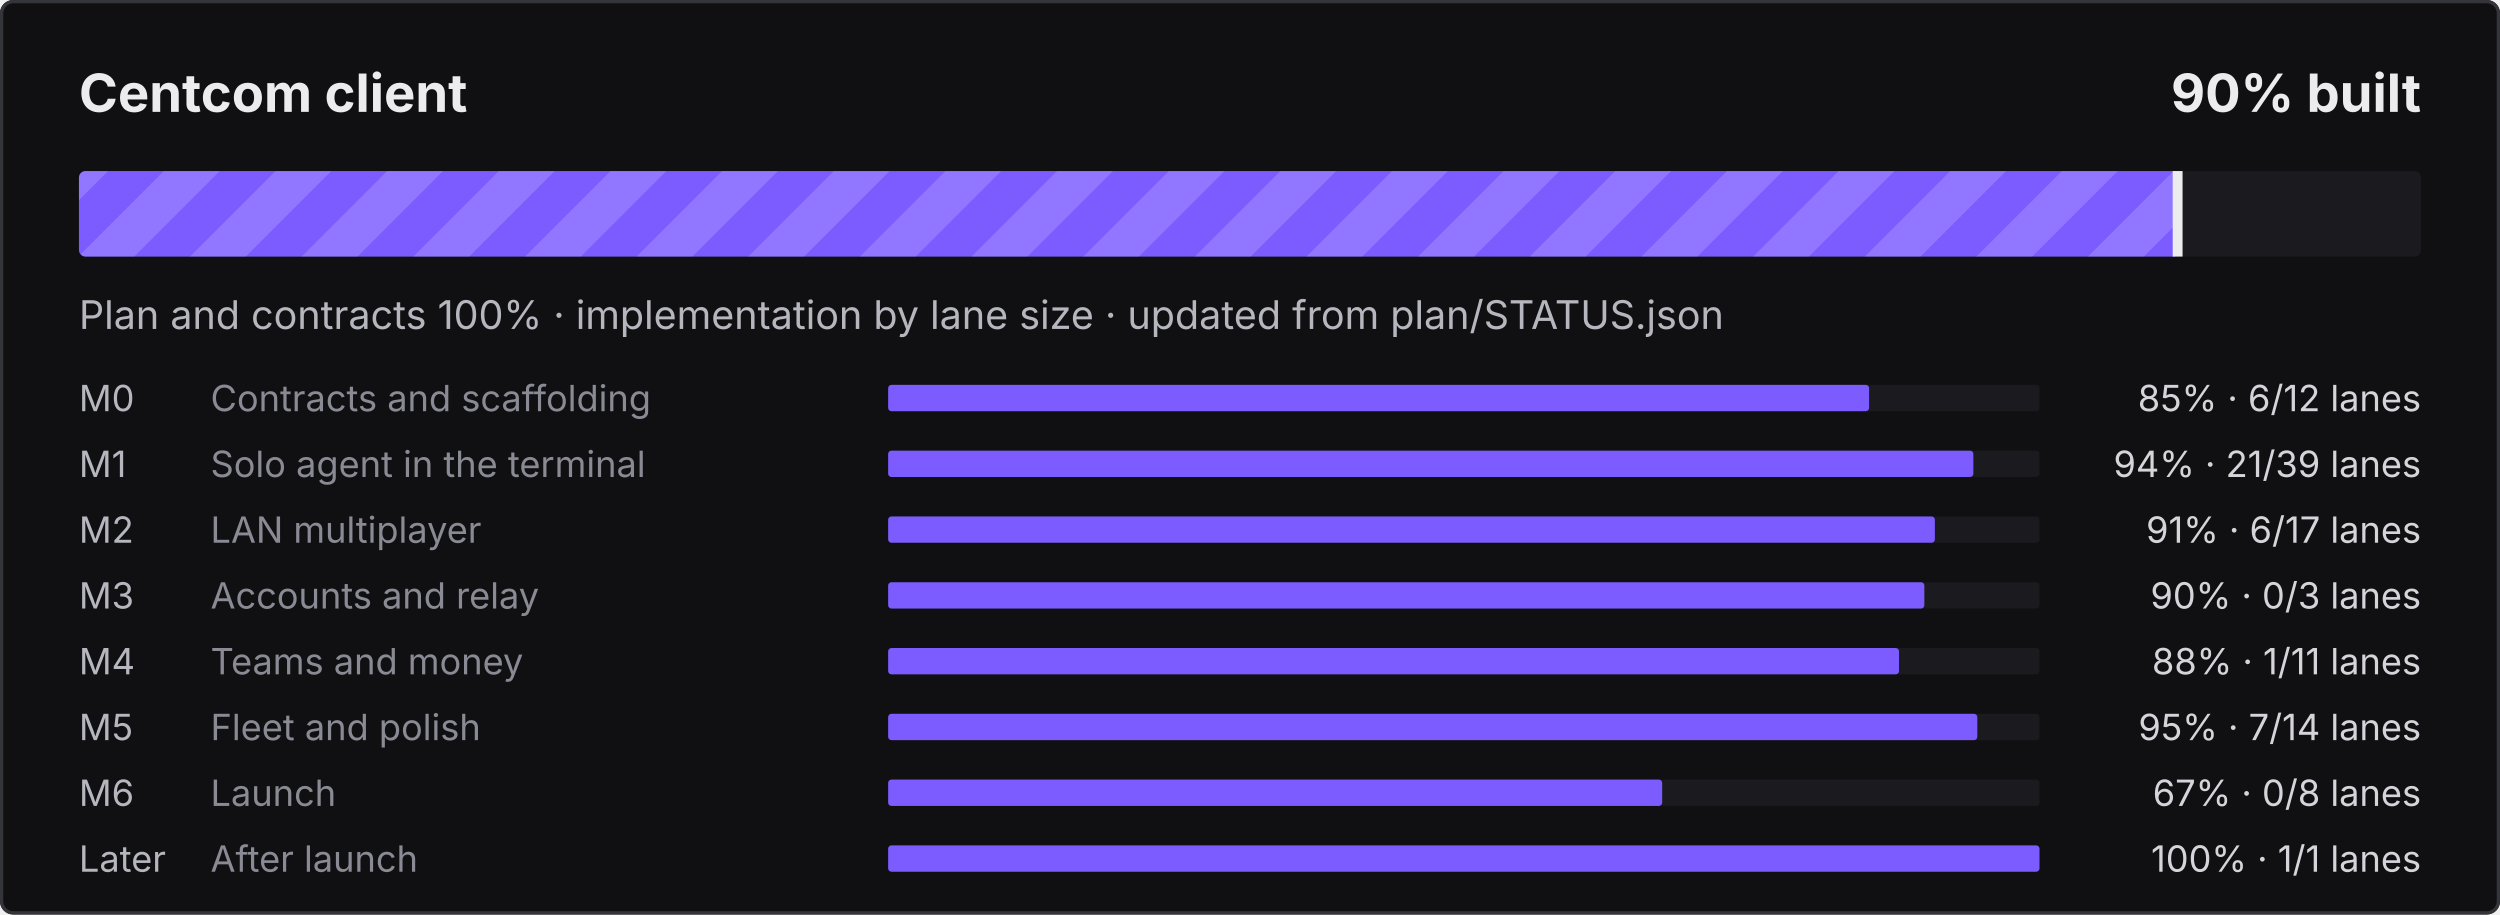
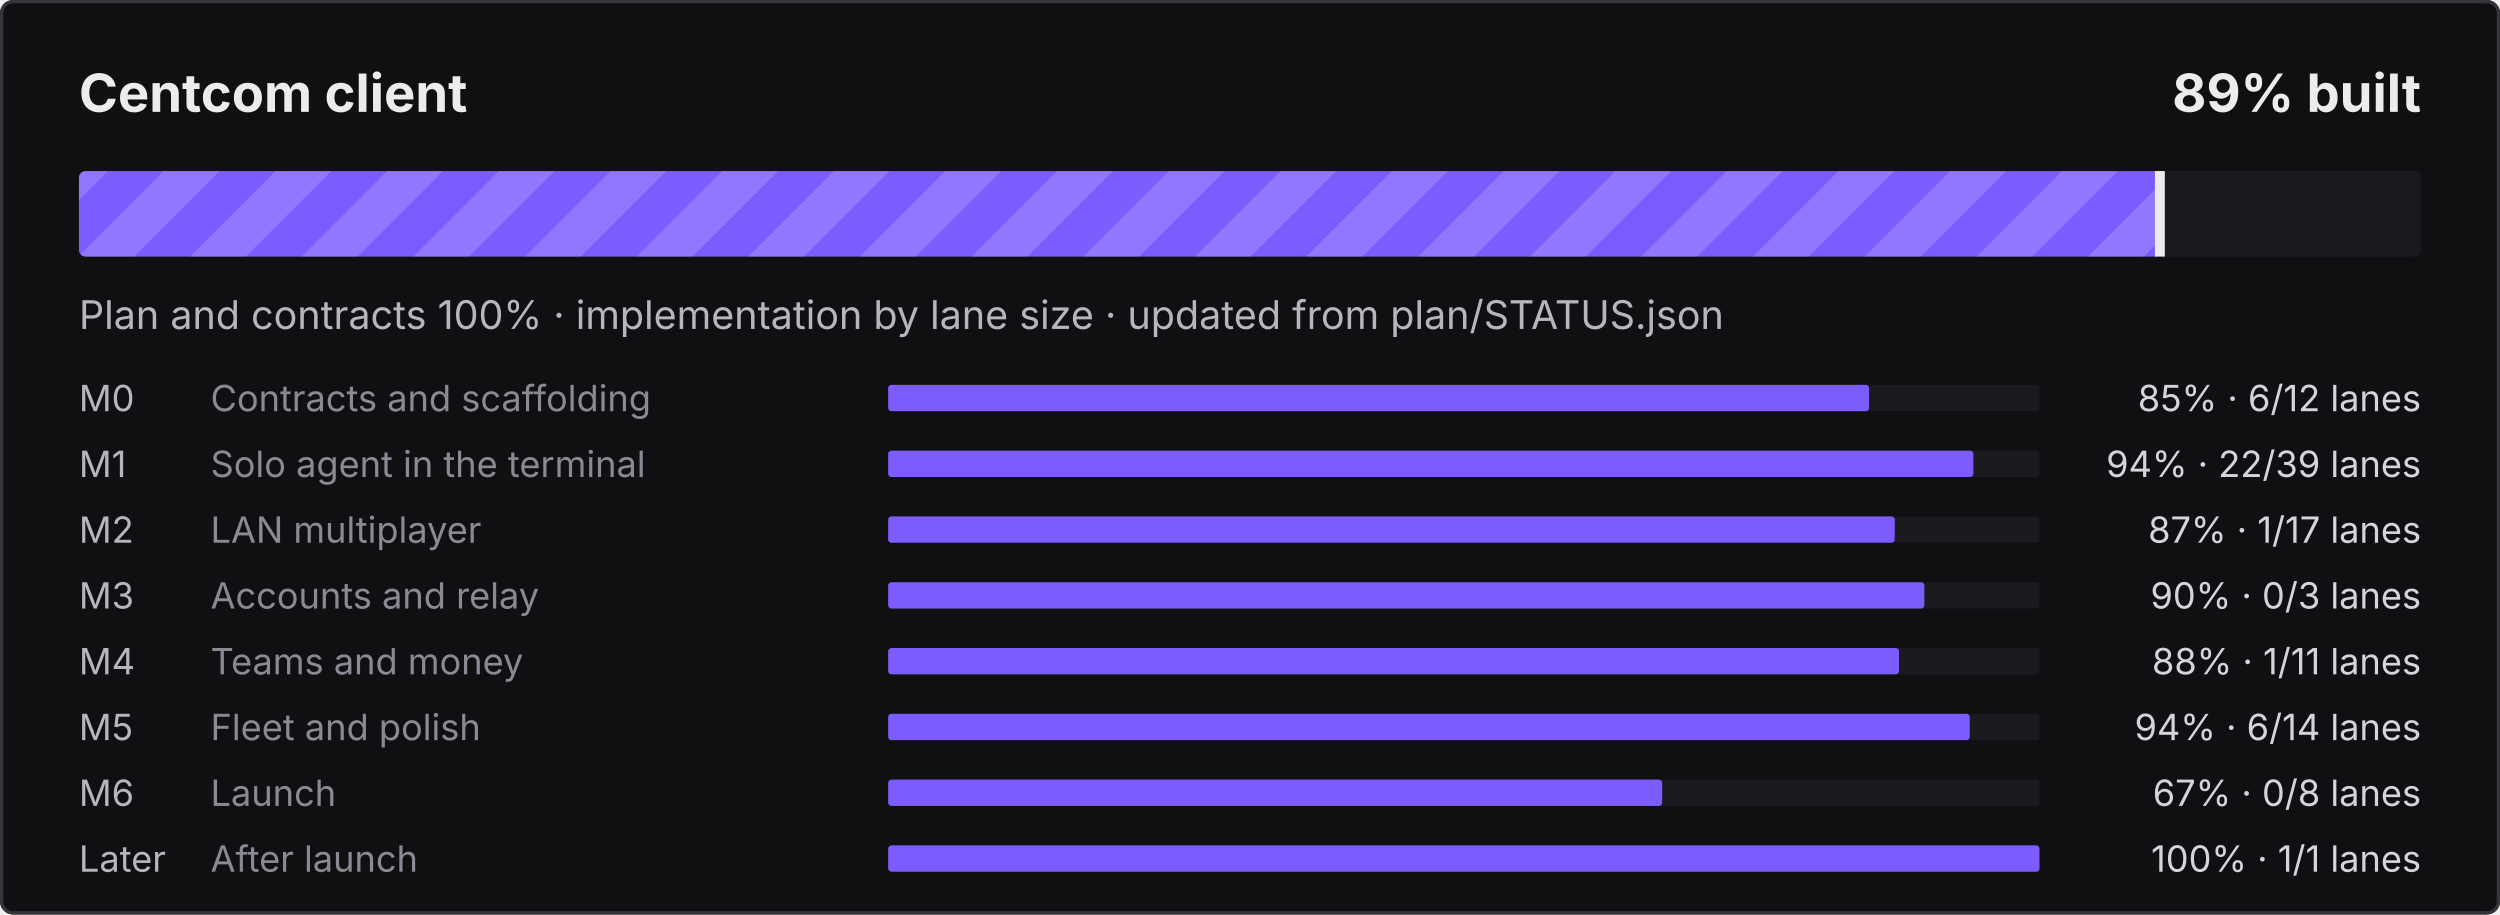
- <svg xmlns="http://www.w3.org/2000/svg" width="760" height="278" viewBox="0 0 760 278" role="img" aria-label="Centcom client: 90% built">
+ <svg xmlns="http://www.w3.org/2000/svg" width="760" height="278" viewBox="0 0 760 278" role="img" aria-label="Centcom client: 89% built">
  <defs>
    <pattern id="s" width="24" height="24" patternUnits="userSpaceOnUse" patternTransform="rotate(45)">
      <rect width="12" height="24" fill="#fff" fill-opacity=".16" />
    </pattern>
    <clipPath id="c">
      <rect x="24" y="52" width="712" height="26" rx="2" />
    </clipPath>
  </defs>
  <style>@keyframes mv{to{transform:translateX(24px)}}
.st{animation:mv .9s linear infinite}text{font-family:ui-sans-serif,system-ui,-apple-system,"Segoe UI",sans-serif}
@media (prefers-reduced-motion:reduce){.st{animation:none}}</style>
  <rect width="760" height="278" rx="4" fill="#101012" />
  <rect x=".5" y=".5" width="759" height="277" rx="3.5" fill="none" stroke="#34343B" />
  <text x="24" y="34" fill="#ECECEF" font-size="16" font-weight="700">Centcom client</text>
-   <text x="736" y="34" fill="#ECECEF" font-size="16" font-weight="700" text-anchor="end">90% built</text>
+   <text x="736" y="34" fill="#ECECEF" font-size="16" font-weight="700" text-anchor="end">89% built</text>
  <rect x="24" y="52" width="712" height="26" rx="2" fill="#1B1B1F" />
  <clipPath id="cf">
-     <rect x="24" y="52" width="638.5" height="26" rx="2" />
+     <rect x="24" y="52" width="633.1" height="26" rx="2" />
  </clipPath>
  <g clip-path="url(#cf)">
-     <rect x="24" y="52" width="638.5" height="26" fill="#7C5CFF" />
-     <rect x="0" y="52" width="686.5" height="26" fill="url(#s)" class="st" />
+     <rect x="24" y="52" width="633.1" height="26" fill="#7C5CFF" />
+     <rect x="0" y="52" width="681.1" height="26" fill="url(#s)" class="st" />
  </g>
-   <rect x="660.5" y="52" width="3" height="26" fill="#ECECEF" />
+   <rect x="655.1" y="52" width="3" height="26" fill="#ECECEF" />
  <text x="24" y="100" fill="#B6B6BE" font-size="12">Plan and contracts 100% · implementation by lane size · updated from plan/STATUS.json</text>
  <text x="24" y="125" fill="#B6B6BE" font-size="11">M0</text>
  <text x="64" y="125" fill="#8A8A94" font-size="11">Contracts and scaffolding</text>
  <rect x="270" y="117" width="350" height="8" rx="1" fill="#1B1B1F" />
  <rect x="270" y="117" width="298.2" height="8" rx="1" fill="#7C5CFF" />
  <text x="736" y="125" fill="#D4D4DA" font-size="11" text-anchor="end">85% · 6/12 lanes</text>
  <text x="24" y="145" fill="#B6B6BE" font-size="11">M1</text>
  <text x="64" y="145" fill="#8A8A94" font-size="11">Solo agent in the terminal</text>
  <rect x="270" y="137" width="350" height="8" rx="1" fill="#1B1B1F" />
  <rect x="270" y="137" width="329.9" height="8" rx="1" fill="#7C5CFF" />
-   <text x="736" y="145" fill="#D4D4DA" font-size="11" text-anchor="end">94% · 21/39 lanes</text>
+   <text x="736" y="145" fill="#D4D4DA" font-size="11" text-anchor="end">94% · 22/39 lanes</text>
  <text x="24" y="165" fill="#B6B6BE" font-size="11">M2</text>
  <text x="64" y="165" fill="#8A8A94" font-size="11">LAN multiplayer</text>
  <rect x="270" y="157" width="350" height="8" rx="1" fill="#1B1B1F" />
-   <rect x="270" y="157" width="318.2" height="8" rx="1" fill="#7C5CFF" />
-   <text x="736" y="165" fill="#D4D4DA" font-size="11" text-anchor="end">91% · 6/17 lanes</text>
+   <rect x="270" y="157" width="306.0" height="8" rx="1" fill="#7C5CFF" />
+   <text x="736" y="165" fill="#D4D4DA" font-size="11" text-anchor="end">87% · 1/17 lanes</text>
  <text x="24" y="185" fill="#B6B6BE" font-size="11">M3</text>
  <text x="64" y="185" fill="#8A8A94" font-size="11">Accounts and relay</text>
  <rect x="270" y="177" width="350" height="8" rx="1" fill="#1B1B1F" />
  <rect x="270" y="177" width="315.0" height="8" rx="1" fill="#7C5CFF" />
  <text x="736" y="185" fill="#D4D4DA" font-size="11" text-anchor="end">90% · 0/3 lanes</text>
  <text x="24" y="205" fill="#B6B6BE" font-size="11">M4</text>
  <text x="64" y="205" fill="#8A8A94" font-size="11">Teams and money</text>
  <rect x="270" y="197" width="350" height="8" rx="1" fill="#1B1B1F" />
  <rect x="270" y="197" width="307.3" height="8" rx="1" fill="#7C5CFF" />
  <text x="736" y="205" fill="#D4D4DA" font-size="11" text-anchor="end">88% · 1/11 lanes</text>
  <text x="24" y="225" fill="#B6B6BE" font-size="11">M5</text>
  <text x="64" y="225" fill="#8A8A94" font-size="11">Fleet and polish</text>
  <rect x="270" y="217" width="350" height="8" rx="1" fill="#1B1B1F" />
-   <rect x="270" y="217" width="331.1" height="8" rx="1" fill="#7C5CFF" />
-   <text x="736" y="225" fill="#D4D4DA" font-size="11" text-anchor="end">95% · 7/14 lanes</text>
+   <rect x="270" y="217" width="328.8" height="8" rx="1" fill="#7C5CFF" />
+   <text x="736" y="225" fill="#D4D4DA" font-size="11" text-anchor="end">94% · 6/14 lanes</text>
  <text x="24" y="245" fill="#B6B6BE" font-size="11">M6</text>
  <text x="64" y="245" fill="#8A8A94" font-size="11">Launch</text>
  <rect x="270" y="237" width="350" height="8" rx="1" fill="#1B1B1F" />
  <rect x="270" y="237" width="235.3" height="8" rx="1" fill="#7C5CFF" />
  <text x="736" y="245" fill="#D4D4DA" font-size="11" text-anchor="end">67% · 0/8 lanes</text>
  <text x="24" y="265" fill="#B6B6BE" font-size="11">Later</text>
  <text x="64" y="265" fill="#8A8A94" font-size="11">After launch</text>
  <rect x="270" y="257" width="350" height="8" rx="1" fill="#1B1B1F" />
  <rect x="270" y="257" width="350.0" height="8" rx="1" fill="#7C5CFF" />
  <text x="736" y="265" fill="#D4D4DA" font-size="11" text-anchor="end">100% · 1/1 lanes</text>
</svg>
